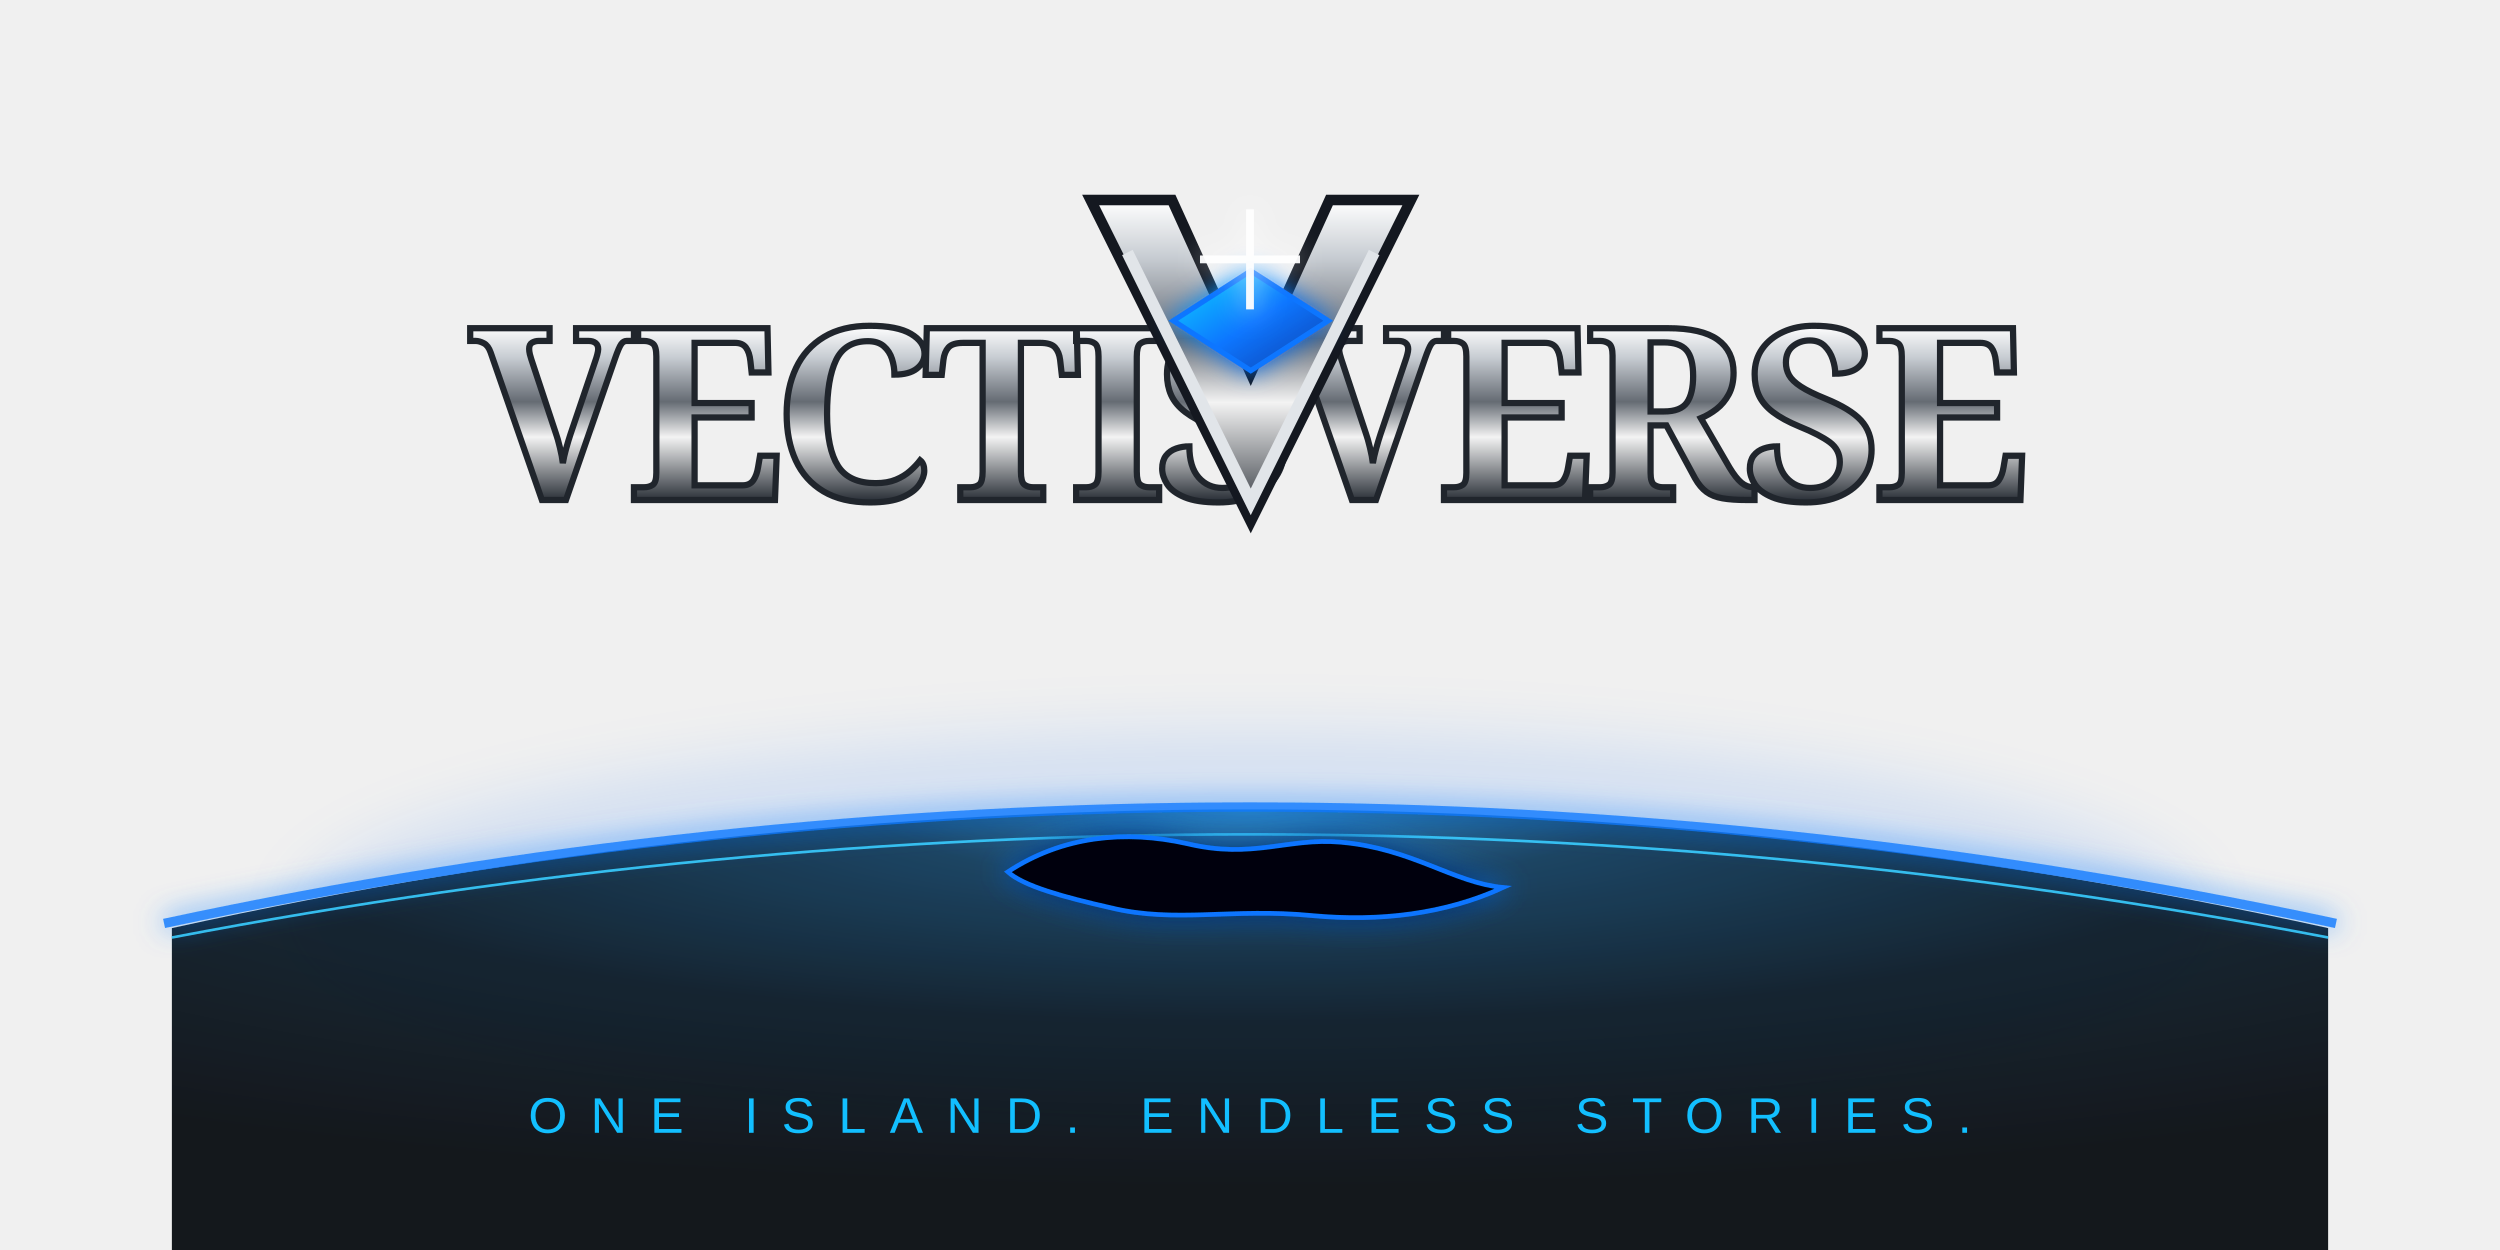
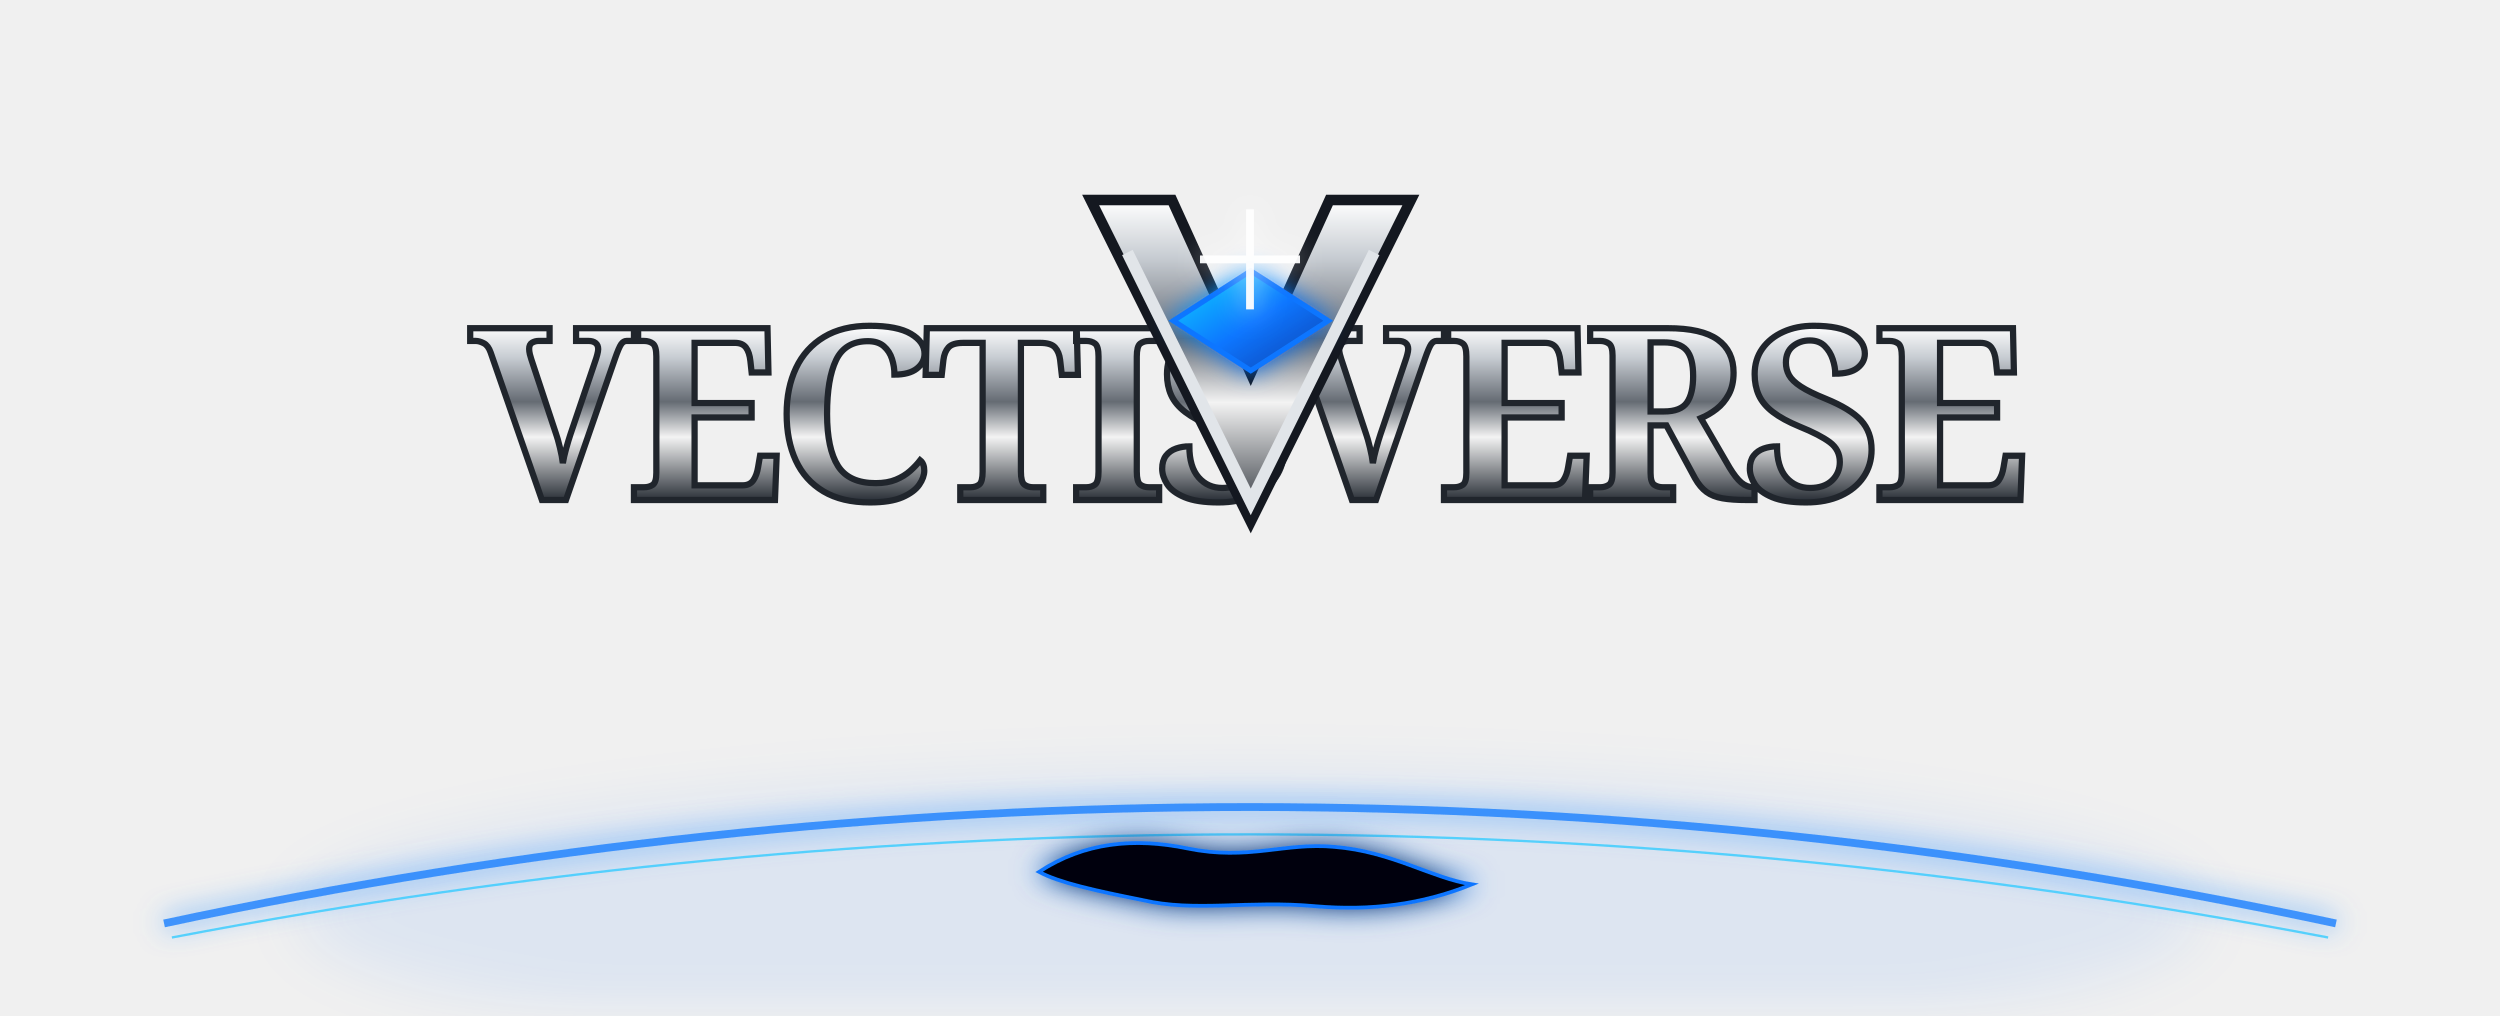
- <svg xmlns="http://www.w3.org/2000/svg" viewBox="0 0 1600 800" role="img" aria-labelledby="title desc">
+ <svg xmlns="http://www.w3.org/2000/svg" viewBox="0 0 1600 650" role="img" aria-labelledby="title desc">
  <defs>
    <linearGradient id="silver" x1="0" y1="0" x2="0" y2="1">
      <stop offset="0" stop-color="#ffffff" />
      <stop offset=".18" stop-color="#c7ccd2" />
      <stop offset=".43" stop-color="#656b73" />
      <stop offset=".63" stop-color="#f3f3f3" />
      <stop offset="1" stop-color="#242a32" />
    </linearGradient>
    <linearGradient id="blue" x1="0" y1="0" x2="1" y2="1">
      <stop stop-color="#19d8ff" />
      <stop offset=".52" stop-color="#0876ff" />
      <stop offset="1" stop-color="#063eaa" />
    </linearGradient>
-     <radialGradient id="earth" cx="50%" cy="0%" r="86%">
-       <stop offset="0" stop-color="#1d78b7" />
-       <stop offset=".2" stop-color="#0c3757" />
-       <stop offset=".56" stop-color="#041421" />
-       <stop offset="1" stop-color="#01050a" />
-     </radialGradient>
    <filter id="blueGlow" x="-70%" y="-70%" width="240%" height="240%">
      <feGaussianBlur stdDeviation="9" result="b" />
      <feMerge>
        <feMergeNode in="b" />
        <feMergeNode in="SourceGraphic" />
      </feMerge>
    </filter>
    <filter id="softGlow" x="-50%" y="-50%" width="200%" height="200%">
      <feGaussianBlur stdDeviation="18" />
    </filter>
  </defs>
-   <ellipse cx="800" cy="586" rx="610" ry="120" fill="#0066ff" opacity=".11" filter="url(#softGlow)" />
-   <path d="M110 594 Q800 442 1490 594 L1490 800 L110 800 Z" fill="url(#earth)" opacity=".92" />
-   <path d="M105 591 Q800 442 1495 591" fill="none" stroke="#0879ff" stroke-width="6" opacity=".82" filter="url(#blueGlow)" />
-   <path d="M110 600 Q800 468 1490 600" fill="none" stroke="#38ccff" stroke-width="1.7" opacity=".9" />
-   <path d="M645 558 C680 535 720 531 760 540 C802 550 824 536 858 539 C904 543 930 565 962 568 C925 585 883 590 840 586 C789 581 752 591 711 581 C680 574 655 567 645 558 Z" fill="#01050a" stroke="#0a75ff" stroke-width="3" filter="url(#blueGlow)" />
+   <ellipse cx="800" cy="586" rx="610" ry="90" fill="#0066ff" opacity=".08" filter="url(#softGlow)" />
+   <path d="M105 591 Q800 442 1495 591" fill="none" stroke="#0879ff" stroke-width="5" opacity=".78" filter="url(#blueGlow)" />
+   <path d="M110 600 Q800 468 1490 600" fill="none" stroke="#38ccff" stroke-width="1.5" opacity=".82" />
+   <path d="M665 558 C694 539 726 536 760 543 C799 551 822 539 854 542 C891 545 916 562 942 566 C910 579 877 583 842 580 C799 576 765 584 731 576 C701 570 678 565 665 558 Z" fill="#01050a" stroke="#0a75ff" stroke-width="2.4" filter="url(#blueGlow)" />
  <text x="800" y="320" text-anchor="middle" font-family="Cinzel, Georgia, serif" font-weight="700" font-size="154" letter-spacing="-7" fill="url(#silver)" stroke="#20252c" stroke-width="4">VECTISVERSE</text>
  <g transform="translate(698,128) scale(.84)">
    <path d="M0 0 L122 245 L244 0 L182 0 L122 132 L62 0 Z" fill="url(#silver)" stroke="#141820" stroke-width="8" />
    <path d="M63 92 L122 54 L181 92 L122 130 Z" fill="url(#blue)" stroke="#0876ff" stroke-width="4" filter="url(#blueGlow)" />
    <path d="M28 40 L122 230 L216 40" fill="none" stroke="#e1e5e9" stroke-width="9" />
  </g>
  <g filter="url(#blueGlow)" stroke="#fff" opacity=".95">
    <path d="M800 134v64M768 166h64" stroke-width="5" />
  </g>
-   <text x="800" y="725" text-anchor="middle" fill="#12bfff" font-family="Arial, sans-serif" font-size="32" letter-spacing="15">ONE ISLAND. ENDLESS STORIES.</text>
</svg>
